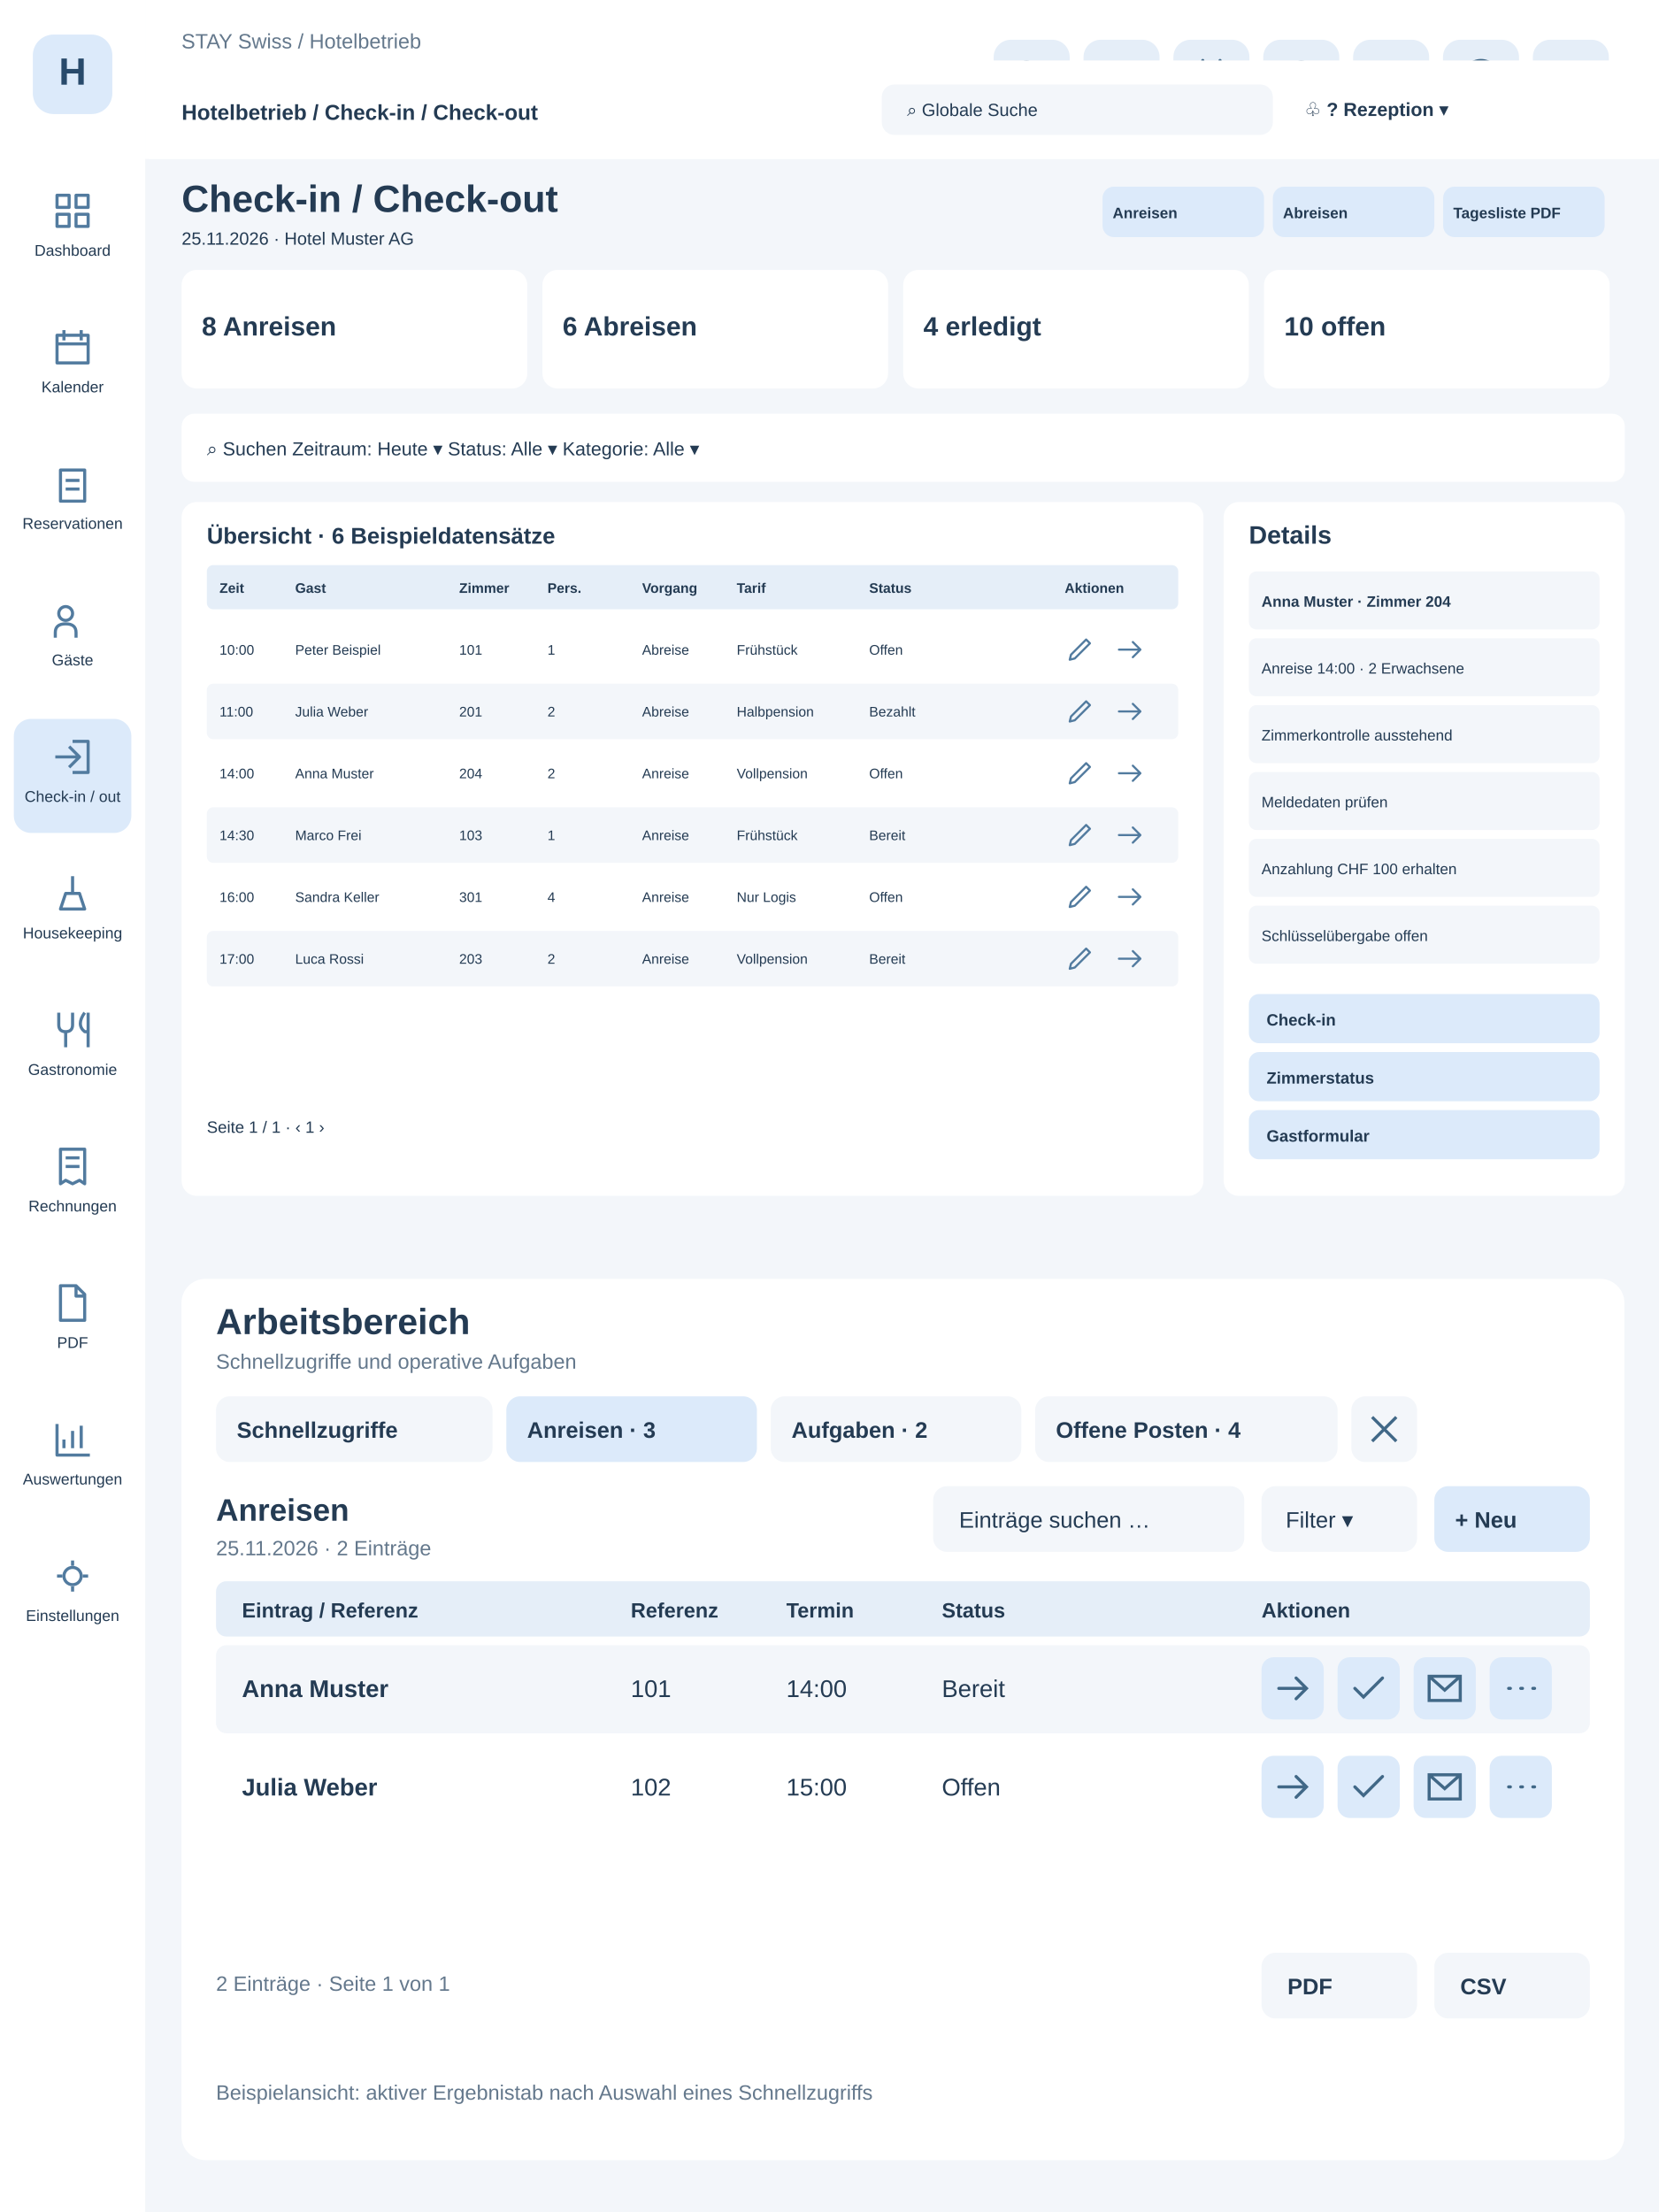
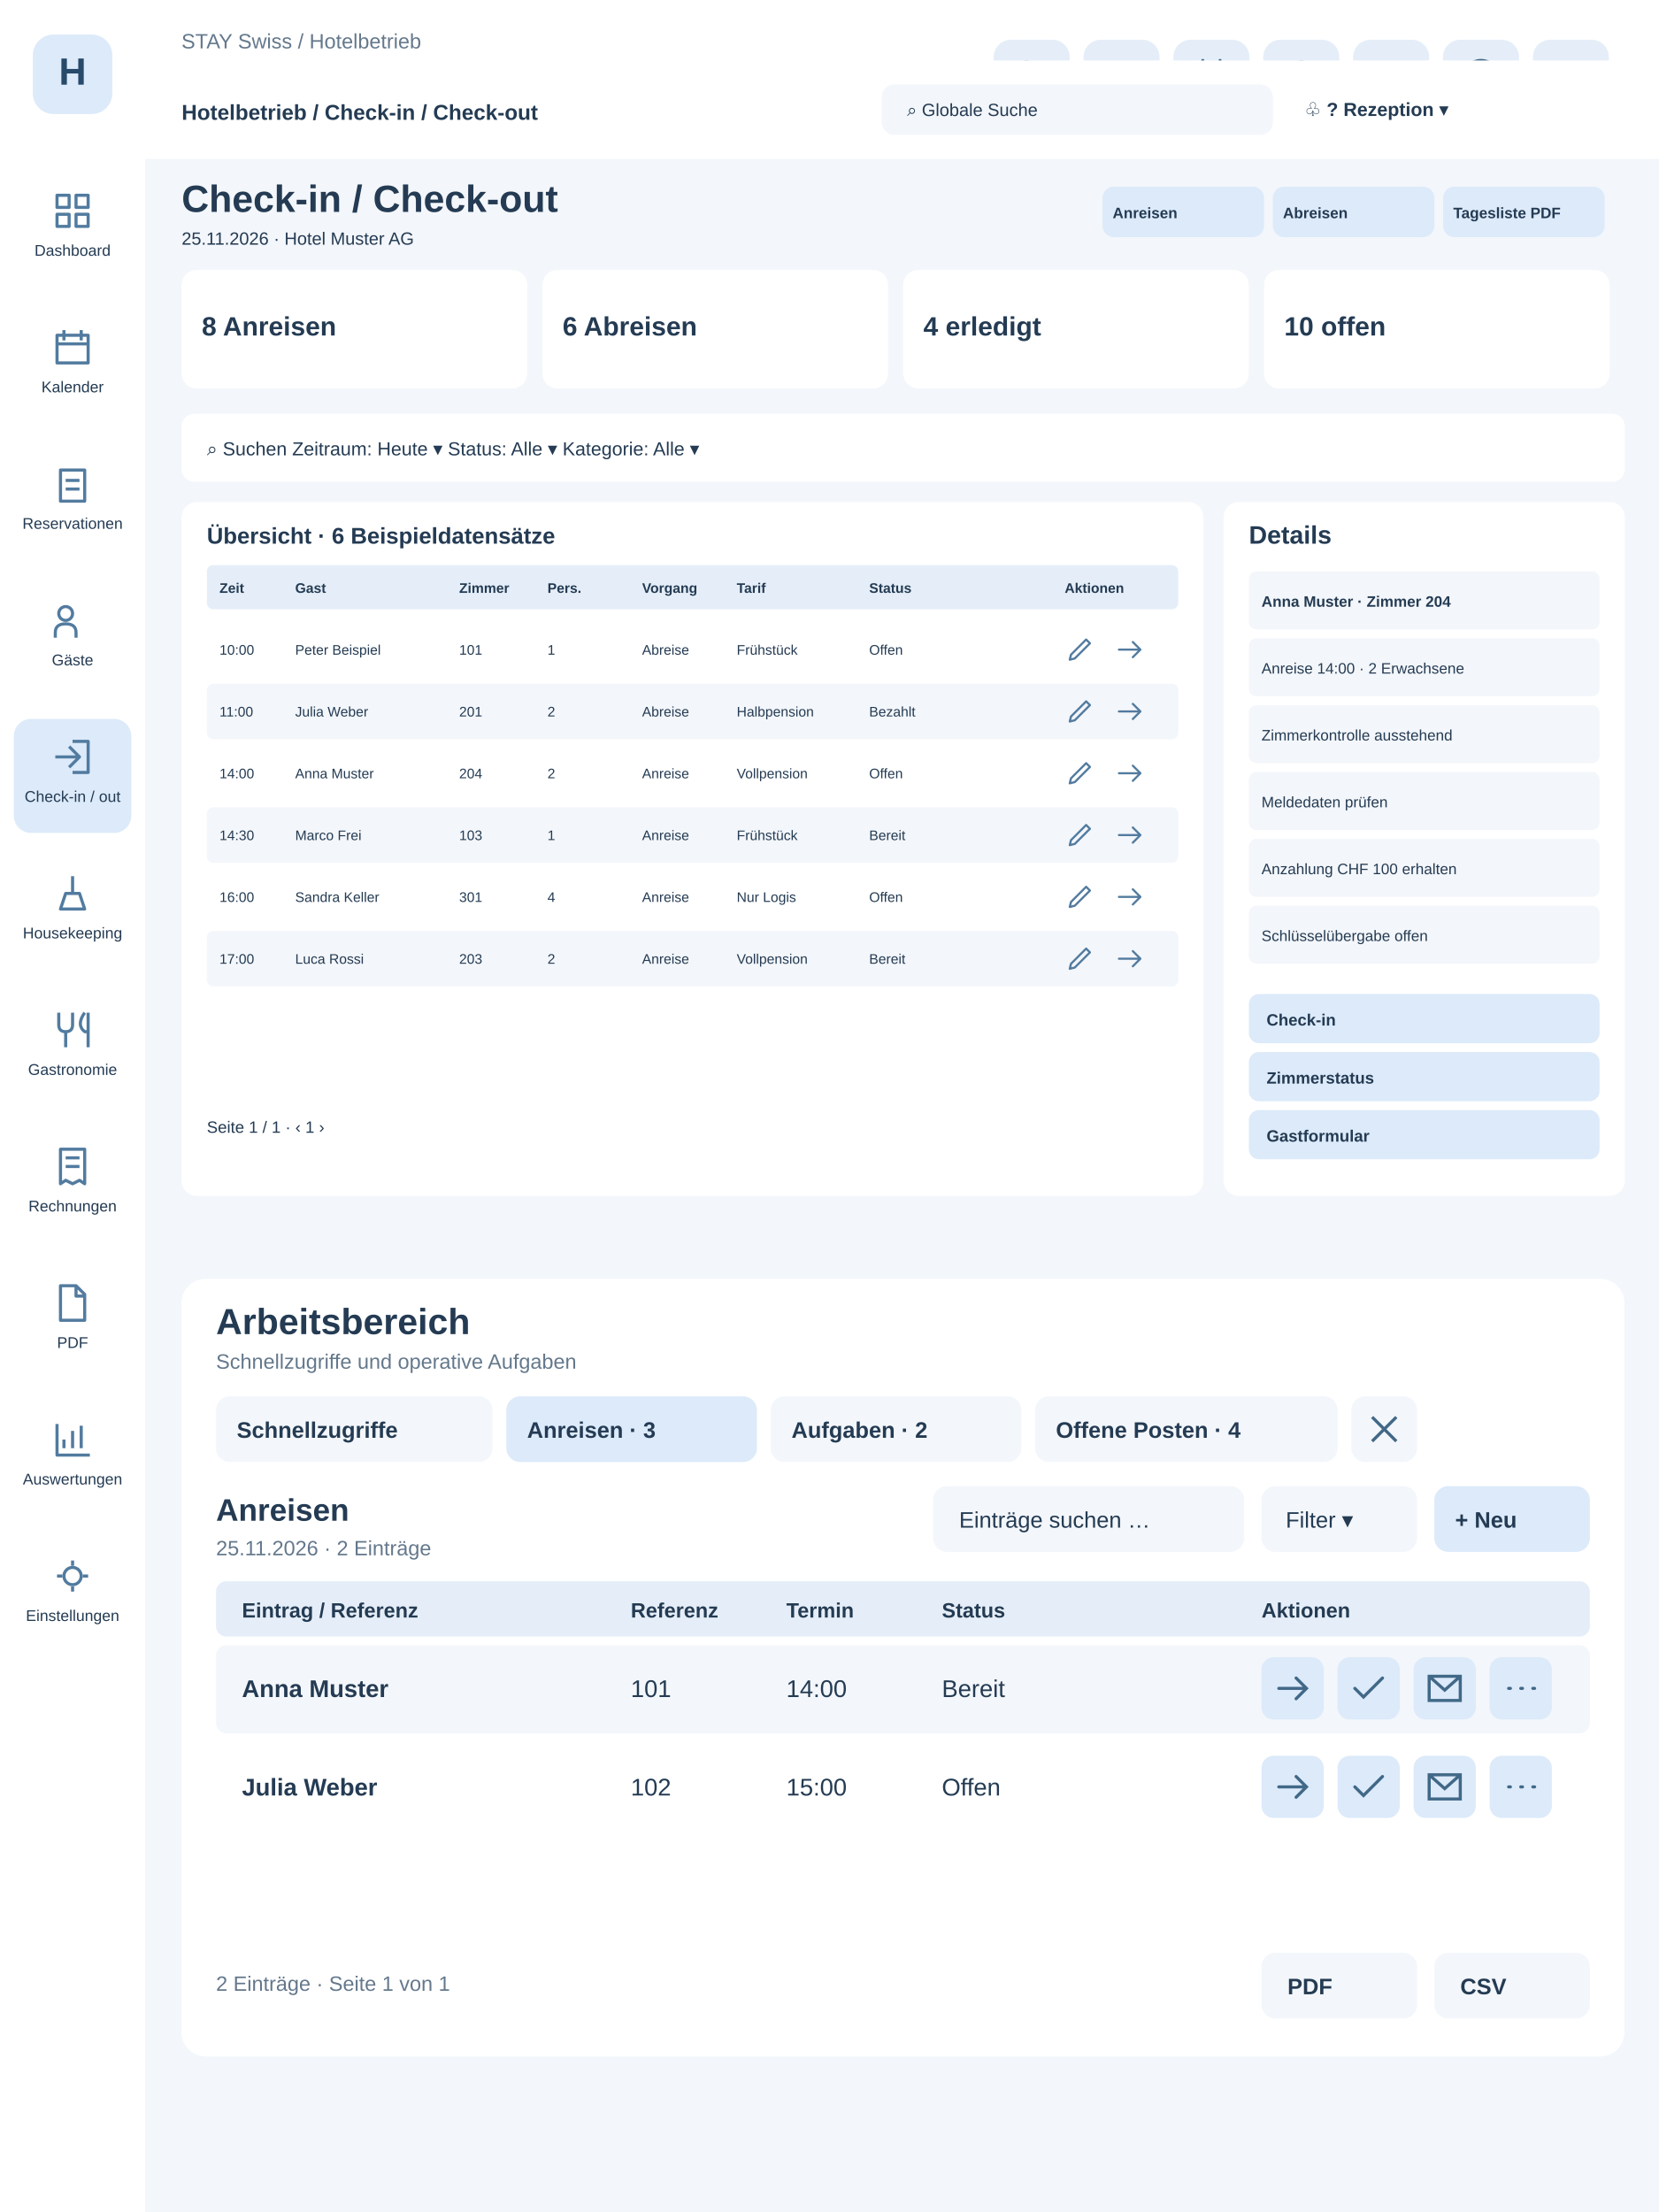
<svg xmlns="http://www.w3.org/2000/svg" width="960" height="1280" viewBox="0 0 960 1280">
  <style>.nav:hover rect,.quick:hover rect{fill:#c5dff4}</style>
  <rect width="960" height="1280" fill="#f3f6fa" />
  <rect width="84" height="1280" fill="#fff" />
  <rect x="19" y="20" width="46" height="46" rx="12" fill="#dceafa" />
  <text x="42" y="49" text-anchor="middle" font-family="Arial" font-weight="700" font-size="22" fill="#284a6b">H</text>
  <g class="nav" tabindex="0">
    <rect x="8" y="100" width="68" height="66" rx="10" fill="#fff" />
    <g transform="translate(30,110)" stroke="#527b9f" stroke-width="1.8" fill="none" stroke-linejoin="round">
      <path d="M3 3h7v7H3zM14 3h7v7h-7zM3 14h7v7H3zM14 14h7v7h-7z" />
    </g>
    <text x="42" y="148" text-anchor="middle" font-family="Arial" font-size="9" fill="#243b53">Dashboard</text>
  </g>
  <g class="nav" tabindex="0">
    <rect x="8" y="179" width="68" height="66" rx="10" fill="#fff" />
    <g transform="translate(30,189)" stroke="#527b9f" stroke-width="1.8" fill="none" stroke-linejoin="round">
      <path d="M3 5h18v16H3zM7 2v6M17 2v6M3 10h18" />
    </g>
    <text x="42" y="227" text-anchor="middle" font-family="Arial" font-size="9" fill="#243b53">Kalender</text>
  </g>
  <g class="nav" tabindex="0">
    <rect x="8" y="258" width="68" height="66" rx="10" fill="#fff" />
    <g transform="translate(30,268)" stroke="#527b9f" stroke-width="1.8" fill="none" stroke-linejoin="round">
      <path d="M5 4h14v18H5zM8 10h8M8 15h8" />
    </g>
    <text x="42" y="306" text-anchor="middle" font-family="Arial" font-size="9" fill="#243b53">Reservationen</text>
  </g>
  <g class="nav" tabindex="0">
    <rect x="8" y="337" width="68" height="66" rx="10" fill="#fff" />
    <g transform="translate(30,347)" stroke="#527b9f" stroke-width="1.8" fill="none" stroke-linejoin="round">
      <path d="M8 12a4 4 0 1 0 0-8a4 4 0 1 0 0 8M2 22v-3q0-5 6-5t6 5v3" />
    </g>
    <text x="42" y="385" text-anchor="middle" font-family="Arial" font-size="9" fill="#243b53">Gäste</text>
  </g>
  <g class="nav" tabindex="0">
    <rect x="8" y="416" width="68" height="66" rx="10" fill="#dceafa" />
    <g transform="translate(30,426)" stroke="#527b9f" stroke-width="1.8" fill="none" stroke-linejoin="round">
      <path d="M12 3h9v18h-9M2 12h14M10 6l6 6-6 6" />
    </g>
    <text x="42" y="464" text-anchor="middle" font-family="Arial" font-size="9" fill="#243b53">Check-in / out</text>
  </g>
  <g class="nav" tabindex="0">
    <rect x="8" y="495" width="68" height="66" rx="10" fill="#fff" />
    <g transform="translate(30,505)" stroke="#527b9f" stroke-width="1.8" fill="none" stroke-linejoin="round">
      <path d="M5 21h14l-3-9H8zM12 12V2" />
    </g>
    <text x="42" y="543" text-anchor="middle" font-family="Arial" font-size="9" fill="#243b53">Housekeeping</text>
  </g>
  <g class="nav" tabindex="0">
    <rect x="8" y="574" width="68" height="66" rx="10" fill="#fff" />
    <g transform="translate(30,584)" stroke="#527b9f" stroke-width="1.8" fill="none" stroke-linejoin="round">
      <path d="M4 2v7q0 4 4 4t4-4V2M8 13v9M19 2q-5 7 0 11h2M21 2v20" />
    </g>
    <text x="42" y="622" text-anchor="middle" font-family="Arial" font-size="9" fill="#243b53">Gastronomie</text>
  </g>
  <g class="nav" tabindex="0">
    <rect x="8" y="653" width="68" height="66" rx="10" fill="#fff" />
    <g transform="translate(30,663)" stroke="#527b9f" stroke-width="1.8" fill="none" stroke-linejoin="round">
      <path d="M5 2h14v20l-3-2-4 2-4-2-3 2zM8 7h8M8 12h8" />
    </g>
    <text x="42" y="701" text-anchor="middle" font-family="Arial" font-size="9" fill="#243b53">Rechnungen</text>
  </g>
  <g class="nav" tabindex="0">
    <rect x="8" y="732" width="68" height="66" rx="10" fill="#fff" />
    <g transform="translate(30,742)" stroke="#527b9f" stroke-width="1.8" fill="none" stroke-linejoin="round">
      <path d="M5 2h9l5 5v15H5zM14 2v6h5" />
    </g>
    <text x="42" y="780" text-anchor="middle" font-family="Arial" font-size="9" fill="#243b53">PDF</text>
  </g>
  <g class="nav" tabindex="0">
    <rect x="8" y="811" width="68" height="66" rx="10" fill="#fff" />
    <g transform="translate(30,821)" stroke="#527b9f" stroke-width="1.8" fill="none" stroke-linejoin="round">
      <path d="M3 3v18h19M7 17v-5M12 17V7M17 17V4" />
    </g>
    <text x="42" y="859" text-anchor="middle" font-family="Arial" font-size="9" fill="#243b53">Auswertungen</text>
  </g>
  <g class="nav" tabindex="0">
    <rect x="8" y="890" width="68" height="66" rx="10" fill="#fff" />
    <g transform="translate(30,900)" stroke="#527b9f" stroke-width="1.8" fill="none" stroke-linejoin="round">
      <path d="M12 3v3M12 18v3M3 12h3M18 12h3M12 7a5 5 0 1 0 0 10a5 5 0 1 0 0-10" />
    </g>
    <text x="42" y="938" text-anchor="middle" font-family="Arial" font-size="9" fill="#243b53">Einstellungen</text>
  </g>
  <rect x="84" width="876" height="92" fill="#fff" />
  <text x="105" y="28" font-family="Arial" font-size="12" fill="#64788c">STAY Swiss / Hotelbetrieb</text>
  <text x="105" y="58" font-family="Arial" font-size="23" font-weight="700" fill="#243b53">Check-in / Check-out</text>
  <g class="quick" tabindex="0">
    <rect x="575" y="23" width="44" height="44" rx="10" fill="#e5eef8" />
    <g transform="translate(585,33)" stroke="#416887" stroke-width="1.8" fill="none" stroke-linecap="round" stroke-linejoin="round">
      <path d="M14 14l6 6M15 9a6 6 0 1 0-12 0a6 6 0 1 0 12 0" />
    </g>
  </g>
  <g class="quick" tabindex="0">
    <rect x="627" y="23" width="44" height="44" rx="10" fill="#e5eef8" />
    <g transform="translate(637,33)" stroke="#416887" stroke-width="1.8" fill="none" stroke-linecap="round" stroke-linejoin="round">
      <path d="M12 5v14M5 12h14" />
    </g>
  </g>
  <g class="quick" tabindex="0">
    <rect x="679" y="23" width="44" height="44" rx="10" fill="#e5eef8" />
    <g transform="translate(689,33)" stroke="#416887" stroke-width="1.8" fill="none" stroke-linecap="round" stroke-linejoin="round">
      <path d="M3 5h18v16H3zM7 2v6M17 2v6M3 10h18" />
    </g>
  </g>
  <g class="quick" tabindex="0">
    <rect x="731" y="23" width="44" height="44" rx="10" fill="#e5eef8" />
    <g transform="translate(741,33)" stroke="#416887" stroke-width="1.8" fill="none" stroke-linecap="round" stroke-linejoin="round">
      <path d="M12 3a7 7 0 0 0-7 7v5l-2 3h18l-2-3v-5a7 7 0 0 0-7-7M9 21h6" />
    </g>
  </g>
  <g class="quick" tabindex="0">
    <rect x="783" y="23" width="44" height="44" rx="10" fill="#e5eef8" />
    <g transform="translate(793,33)" stroke="#416887" stroke-width="1.8" fill="none" stroke-linecap="round" stroke-linejoin="round">
      <path d="M4 4h16v16H4zM8 4v6h8V4" />
    </g>
  </g>
  <g class="quick" tabindex="0">
    <rect x="835" y="23" width="44" height="44" rx="10" fill="#e5eef8" />
    <g transform="translate(845,33)" stroke="#416887" stroke-width="1.8" fill="none" stroke-linecap="round" stroke-linejoin="round">
      <path d="M12 2a10 10 0 1 0 0 20a10 10 0 1 0 0-20M9 8q3-4 6 0q1 3-3 5v2M12 18h.1" />
    </g>
  </g>
  <g class="quick" tabindex="0">
    <rect x="887" y="23" width="44" height="44" rx="10" fill="#e5eef8" />
    <g transform="translate(897,33)" stroke="#416887" stroke-width="1.8" fill="none" stroke-linecap="round" stroke-linejoin="round">
      <path d="M8 12a4 4 0 1 0 0-8a4 4 0 1 0 0 8M2 22v-3q0-5 6-5t6 5v3" />
    </g>
  </g>
  <g transform="translate(-92,35) scale(.73)">
    <rect x="244" y="0" width="1196" height="78" fill="#fff" rx="0" />
    <text x="270" y="47" font-family="Arial,sans-serif" font-size="17" font-weight="700" fill="#243b53">Hotelbetrieb / Check-in / Check-out</text>
    <rect x="825" y="19" width="310" height="40" fill="#f3f6fa" rx="10" />
    <text x="845" y="44" font-family="Arial,sans-serif" font-size="14" font-weight="400" fill="#243b53">⌕  Globale Suche</text>
    <text x="1160" y="44" font-family="Arial,sans-serif" font-size="15" font-weight="700" fill="#243b53">♧     ?     Rezeption ▾</text>
    <text x="270" y="120" font-family="Arial,sans-serif" font-size="30" font-weight="700" fill="#243b53">Check-in / Check-out</text>
    <text x="270" y="146" font-family="Arial,sans-serif" font-size="14" font-weight="400" fill="#243b53">25.11.2026 · Hotel Muster AG</text>
    <rect x="1000" y="100" width="128" height="40" fill="#dceafa" rx="9" />
    <text x="1008" y="125" font-family="Arial,sans-serif" font-size="12" font-weight="700" fill="#243b53">Anreisen</text>
    <rect x="1135" y="100" width="128" height="40" fill="#dceafa" rx="9" />
    <text x="1143" y="125" font-family="Arial,sans-serif" font-size="12" font-weight="700" fill="#243b53">Abreisen</text>
    <rect x="1270" y="100" width="128" height="40" fill="#dceafa" rx="9" />
    <text x="1278" y="125" font-family="Arial,sans-serif" font-size="12" font-weight="700" fill="#243b53">Tagesliste PDF</text>
    <rect x="270" y="166" width="274" height="94" fill="#fff" rx="12" />
    <text x="286" y="218" font-family="Arial,sans-serif" font-size="21" font-weight="700" fill="#243b53">8 Anreisen</text>
    <rect x="556" y="166" width="274" height="94" fill="#fff" rx="12" />
    <text x="572" y="218" font-family="Arial,sans-serif" font-size="21" font-weight="700" fill="#243b53">6 Abreisen</text>
    <rect x="842" y="166" width="274" height="94" fill="#fff" rx="12" />
    <text x="858" y="218" font-family="Arial,sans-serif" font-size="21" font-weight="700" fill="#243b53">4 erledigt</text>
    <rect x="1128" y="166" width="274" height="94" fill="#fff" rx="12" />
    <text x="1144" y="218" font-family="Arial,sans-serif" font-size="21" font-weight="700" fill="#243b53">10 offen</text>
    <rect x="270" y="280" width="1144" height="54" fill="#fff" rx="10" />
    <text x="290" y="313" font-family="Arial,sans-serif" font-size="15" font-weight="400" fill="#243b53">⌕  Suchen                 Zeitraum: Heute ▾                 Status: Alle ▾                 Kategorie: Alle ▾</text>
    <rect x="270" y="350" width="810" height="550" fill="#fff" rx="12" />
    <rect x="1096" y="350" width="318" height="550" fill="#fff" rx="12" />
    <text x="290" y="383" font-family="Arial,sans-serif" font-size="18" font-weight="700" fill="#243b53">Übersicht · 6 Beispieldatensätze</text>
    <rect x="290" y="400" width="770" height="35" fill="#e5eef8" rx="5" />
    <text x="300" y="422" font-family="Arial,sans-serif" font-size="11" font-weight="700" fill="#243b53">Zeit</text>
    <text x="360" y="422" font-family="Arial,sans-serif" font-size="11" font-weight="700" fill="#243b53">Gast</text>
    <text x="490" y="422" font-family="Arial,sans-serif" font-size="11" font-weight="700" fill="#243b53">Zimmer</text>
    <text x="560" y="422" font-family="Arial,sans-serif" font-size="11" font-weight="700" fill="#243b53">Pers.</text>
    <text x="635" y="422" font-family="Arial,sans-serif" font-size="11" font-weight="700" fill="#243b53">Vorgang</text>
    <text x="710" y="422" font-family="Arial,sans-serif" font-size="11" font-weight="700" fill="#243b53">Tarif</text>
    <text x="815" y="422" font-family="Arial,sans-serif" font-size="11" font-weight="700" fill="#243b53">Status</text>
    <text x="970" y="422" font-family="Arial,sans-serif" font-size="11" font-weight="700" fill="#243b53">Aktionen</text>
    <rect x="290" y="445" width="770" height="44" fill="#fff" rx="5" />
    <text x="300" y="471" font-family="Arial,sans-serif" font-size="11" font-weight="400" fill="#243b53">10:00</text>
    <text x="360" y="471" font-family="Arial,sans-serif" font-size="11" font-weight="400" fill="#243b53">Peter Beispiel</text>
    <text x="490" y="471" font-family="Arial,sans-serif" font-size="11" font-weight="400" fill="#243b53">101</text>
    <text x="560" y="471" font-family="Arial,sans-serif" font-size="11" font-weight="400" fill="#243b53">1</text>
    <text x="635" y="471" font-family="Arial,sans-serif" font-size="11" font-weight="400" fill="#243b53">Abreise</text>
    <text x="710" y="471" font-family="Arial,sans-serif" font-size="11" font-weight="400" fill="#243b53">Frühstück</text>
    <text x="815" y="471" font-family="Arial,sans-serif" font-size="11" font-weight="400" fill="#243b53">Offen</text>
    <g transform="translate(970,455)" fill="none" stroke="#527b9f" stroke-width="1.7" stroke-linejoin="round" stroke-linecap="round">
      <path d="M4 20l4-1 12-12-3-3L5 16z" />
    </g>
    <g transform="translate(1010,455)" fill="none" stroke="#527b9f" stroke-width="1.7" stroke-linejoin="round" stroke-linecap="round">
      <path d="M3 12h17M14 6l6 6-6 6" />
    </g>
    <rect x="290" y="494" width="770" height="44" fill="#f3f6fa" rx="5" />
    <text x="300" y="520" font-family="Arial,sans-serif" font-size="11" font-weight="400" fill="#243b53">11:00</text>
    <text x="360" y="520" font-family="Arial,sans-serif" font-size="11" font-weight="400" fill="#243b53">Julia Weber</text>
    <text x="490" y="520" font-family="Arial,sans-serif" font-size="11" font-weight="400" fill="#243b53">201</text>
    <text x="560" y="520" font-family="Arial,sans-serif" font-size="11" font-weight="400" fill="#243b53">2</text>
    <text x="635" y="520" font-family="Arial,sans-serif" font-size="11" font-weight="400" fill="#243b53">Abreise</text>
    <text x="710" y="520" font-family="Arial,sans-serif" font-size="11" font-weight="400" fill="#243b53">Halbpension</text>
    <text x="815" y="520" font-family="Arial,sans-serif" font-size="11" font-weight="400" fill="#243b53">Bezahlt</text>
    <g transform="translate(970,504)" fill="none" stroke="#527b9f" stroke-width="1.7" stroke-linejoin="round" stroke-linecap="round">
      <path d="M4 20l4-1 12-12-3-3L5 16z" />
    </g>
    <g transform="translate(1010,504)" fill="none" stroke="#527b9f" stroke-width="1.7" stroke-linejoin="round" stroke-linecap="round">
      <path d="M3 12h17M14 6l6 6-6 6" />
    </g>
    <rect x="290" y="543" width="770" height="44" fill="#fff" rx="5" />
    <text x="300" y="569" font-family="Arial,sans-serif" font-size="11" font-weight="400" fill="#243b53">14:00</text>
    <text x="360" y="569" font-family="Arial,sans-serif" font-size="11" font-weight="400" fill="#243b53">Anna Muster</text>
    <text x="490" y="569" font-family="Arial,sans-serif" font-size="11" font-weight="400" fill="#243b53">204</text>
    <text x="560" y="569" font-family="Arial,sans-serif" font-size="11" font-weight="400" fill="#243b53">2</text>
    <text x="635" y="569" font-family="Arial,sans-serif" font-size="11" font-weight="400" fill="#243b53">Anreise</text>
    <text x="710" y="569" font-family="Arial,sans-serif" font-size="11" font-weight="400" fill="#243b53">Vollpension</text>
    <text x="815" y="569" font-family="Arial,sans-serif" font-size="11" font-weight="400" fill="#243b53">Offen</text>
    <g transform="translate(970,553)" fill="none" stroke="#527b9f" stroke-width="1.7" stroke-linejoin="round" stroke-linecap="round">
      <path d="M4 20l4-1 12-12-3-3L5 16z" />
    </g>
    <g transform="translate(1010,553)" fill="none" stroke="#527b9f" stroke-width="1.7" stroke-linejoin="round" stroke-linecap="round">
      <path d="M3 12h17M14 6l6 6-6 6" />
    </g>
    <rect x="290" y="592" width="770" height="44" fill="#f3f6fa" rx="5" />
    <text x="300" y="618" font-family="Arial,sans-serif" font-size="11" font-weight="400" fill="#243b53">14:30</text>
    <text x="360" y="618" font-family="Arial,sans-serif" font-size="11" font-weight="400" fill="#243b53">Marco Frei</text>
    <text x="490" y="618" font-family="Arial,sans-serif" font-size="11" font-weight="400" fill="#243b53">103</text>
    <text x="560" y="618" font-family="Arial,sans-serif" font-size="11" font-weight="400" fill="#243b53">1</text>
    <text x="635" y="618" font-family="Arial,sans-serif" font-size="11" font-weight="400" fill="#243b53">Anreise</text>
    <text x="710" y="618" font-family="Arial,sans-serif" font-size="11" font-weight="400" fill="#243b53">Frühstück</text>
    <text x="815" y="618" font-family="Arial,sans-serif" font-size="11" font-weight="400" fill="#243b53">Bereit</text>
    <g transform="translate(970,602)" fill="none" stroke="#527b9f" stroke-width="1.7" stroke-linejoin="round" stroke-linecap="round">
      <path d="M4 20l4-1 12-12-3-3L5 16z" />
    </g>
    <g transform="translate(1010,602)" fill="none" stroke="#527b9f" stroke-width="1.7" stroke-linejoin="round" stroke-linecap="round">
      <path d="M3 12h17M14 6l6 6-6 6" />
    </g>
    <rect x="290" y="641" width="770" height="44" fill="#fff" rx="5" />
    <text x="300" y="667" font-family="Arial,sans-serif" font-size="11" font-weight="400" fill="#243b53">16:00</text>
    <text x="360" y="667" font-family="Arial,sans-serif" font-size="11" font-weight="400" fill="#243b53">Sandra Keller</text>
    <text x="490" y="667" font-family="Arial,sans-serif" font-size="11" font-weight="400" fill="#243b53">301</text>
    <text x="560" y="667" font-family="Arial,sans-serif" font-size="11" font-weight="400" fill="#243b53">4</text>
    <text x="635" y="667" font-family="Arial,sans-serif" font-size="11" font-weight="400" fill="#243b53">Anreise</text>
    <text x="710" y="667" font-family="Arial,sans-serif" font-size="11" font-weight="400" fill="#243b53">Nur Logis</text>
    <text x="815" y="667" font-family="Arial,sans-serif" font-size="11" font-weight="400" fill="#243b53">Offen</text>
    <g transform="translate(970,651)" fill="none" stroke="#527b9f" stroke-width="1.7" stroke-linejoin="round" stroke-linecap="round">
      <path d="M4 20l4-1 12-12-3-3L5 16z" />
    </g>
    <g transform="translate(1010,651)" fill="none" stroke="#527b9f" stroke-width="1.7" stroke-linejoin="round" stroke-linecap="round">
      <path d="M3 12h17M14 6l6 6-6 6" />
    </g>
    <rect x="290" y="690" width="770" height="44" fill="#f3f6fa" rx="5" />
    <text x="300" y="716" font-family="Arial,sans-serif" font-size="11" font-weight="400" fill="#243b53">17:00</text>
    <text x="360" y="716" font-family="Arial,sans-serif" font-size="11" font-weight="400" fill="#243b53">Luca Rossi</text>
    <text x="490" y="716" font-family="Arial,sans-serif" font-size="11" font-weight="400" fill="#243b53">203</text>
    <text x="560" y="716" font-family="Arial,sans-serif" font-size="11" font-weight="400" fill="#243b53">2</text>
    <text x="635" y="716" font-family="Arial,sans-serif" font-size="11" font-weight="400" fill="#243b53">Anreise</text>
    <text x="710" y="716" font-family="Arial,sans-serif" font-size="11" font-weight="400" fill="#243b53">Vollpension</text>
    <text x="815" y="716" font-family="Arial,sans-serif" font-size="11" font-weight="400" fill="#243b53">Bereit</text>
    <g transform="translate(970,700)" fill="none" stroke="#527b9f" stroke-width="1.7" stroke-linejoin="round" stroke-linecap="round">
      <path d="M4 20l4-1 12-12-3-3L5 16z" />
    </g>
    <g transform="translate(1010,700)" fill="none" stroke="#527b9f" stroke-width="1.7" stroke-linejoin="round" stroke-linecap="round">
      <path d="M3 12h17M14 6l6 6-6 6" />
    </g>
    <text x="290" y="850" font-family="Arial,sans-serif" font-size="13" font-weight="400" fill="#243b53">Seite 1 / 1 · ‹  1  ›</text>
    <text x="1116" y="383" font-family="Arial,sans-serif" font-size="20" font-weight="700" fill="#243b53">Details</text>
    <rect x="1116" y="405" width="278" height="46" fill="#f3f6fa" rx="6" />
    <text x="1126" y="433" font-family="Arial,sans-serif" font-size="12" font-weight="700" fill="#243b53">Anna Muster · Zimmer 204</text>
    <rect x="1116" y="458" width="278" height="46" fill="#f3f6fa" rx="6" />
    <text x="1126" y="486" font-family="Arial,sans-serif" font-size="12" font-weight="400" fill="#243b53">Anreise 14:00 · 2 Erwachsene</text>
    <rect x="1116" y="511" width="278" height="46" fill="#f3f6fa" rx="6" />
    <text x="1126" y="539" font-family="Arial,sans-serif" font-size="12" font-weight="400" fill="#243b53">Zimmerkontrolle ausstehend</text>
    <rect x="1116" y="564" width="278" height="46" fill="#f3f6fa" rx="6" />
    <text x="1126" y="592" font-family="Arial,sans-serif" font-size="12" font-weight="400" fill="#243b53">Meldedaten prüfen</text>
    <rect x="1116" y="617" width="278" height="46" fill="#f3f6fa" rx="6" />
    <text x="1126" y="645" font-family="Arial,sans-serif" font-size="12" font-weight="400" fill="#243b53">Anzahlung CHF 100 erhalten</text>
    <rect x="1116" y="670" width="278" height="46" fill="#f3f6fa" rx="6" />
    <text x="1126" y="698" font-family="Arial,sans-serif" font-size="12" font-weight="400" fill="#243b53">Schlüsselübergabe offen</text>
    <rect x="1116" y="740" width="278" height="39" fill="#dceafa" rx="8" />
    <text x="1130" y="765" font-family="Arial,sans-serif" font-size="13" font-weight="700" fill="#243b53">Check-in</text>
    <rect x="1116" y="786" width="278" height="39" fill="#dceafa" rx="8" />
    <text x="1130" y="811" font-family="Arial,sans-serif" font-size="13" font-weight="700" fill="#243b53">Zimmerstatus</text>
    <rect x="1116" y="832" width="278" height="39" fill="#dceafa" rx="8" />
    <text x="1130" y="857" font-family="Arial,sans-serif" font-size="13" font-weight="700" fill="#243b53">Gastformular</text>
  </g>
-   <rect x="105" y="740" width="835" height="510" rx="14" fill="#fff" />
+   <rect x="105" y="740" width="835" height="450" rx="14" fill="#fff" />
  <text x="125" y="772" font-family="Arial" font-size="21" font-weight="700" fill="#243b53">Arbeitsbereich</text>
  <text x="125" y="792" font-family="Arial" font-size="12" font-weight="400" fill="#64788c">Schnellzugriffe und operative Aufgaben</text>
  <g tabindex="0">
    <rect x="125" y="808" width="160" height="38" rx="8" fill="#f3f6fa" />
    <text x="137" y="832" font-family="Arial" font-size="13" font-weight="700" fill="#243b53">Schnellzugriffe</text>
  </g>
  <g tabindex="0">
    <rect x="293" y="808" width="145" height="38" rx="8" fill="#dceafa" />
    <text x="305" y="832" font-family="Arial" font-size="13" font-weight="700" fill="#243b53">Anreisen · 3</text>
  </g>
  <g tabindex="0">
    <rect x="446" y="808" width="145" height="38" rx="8" fill="#f3f6fa" />
    <text x="458" y="832" font-family="Arial" font-size="13" font-weight="700" fill="#243b53">Aufgaben · 2</text>
  </g>
  <g tabindex="0">
    <rect x="599" y="808" width="175" height="38" rx="8" fill="#f3f6fa" />
    <text x="611" y="832" font-family="Arial" font-size="13" font-weight="700" fill="#243b53">Offene Posten · 4</text>
  </g>
  <g>
    <rect x="782" y="808" width="38" height="38" rx="8" fill="#f3f6fa" />
    <path d="M794 820l14 14m0-14l-14 14" stroke="#416887" stroke-width="1.8" />
  </g>
  <text x="125" y="880" font-family="Arial" font-size="18" font-weight="700" fill="#243b53">Anreisen</text>
  <text x="125" y="900" font-family="Arial" font-size="12" font-weight="400" fill="#64788c">25.11.2026 · 2 Einträge</text>
  <rect x="540" y="860" width="180" height="38" rx="8" fill="#f3f6fa" />
  <text x="555" y="884" font-family="Arial" font-size="13" font-weight="400" fill="#243b53">Einträge suchen …</text>
  <rect x="730" y="860" width="90" height="38" rx="8" fill="#f3f6fa" />
  <text x="744" y="884" font-family="Arial" font-size="13" font-weight="400" fill="#243b53">Filter ▾</text>
  <rect x="830" y="860" width="90" height="38" rx="8" fill="#dceafa" />
  <text x="842" y="884" font-family="Arial" font-size="13" font-weight="700" fill="#243b53">+ Neu</text>
  <rect x="125" y="915" width="795" height="32" rx="6" fill="#e5eef8" />
  <text x="140" y="936" font-family="Arial" font-size="12" font-weight="700" fill="#243b53">Eintrag / Referenz</text>
  <text x="365" y="936" font-family="Arial" font-size="12" font-weight="700" fill="#243b53">Referenz</text>
  <text x="455" y="936" font-family="Arial" font-size="12" font-weight="700" fill="#243b53">Termin</text>
  <text x="545" y="936" font-family="Arial" font-size="12" font-weight="700" fill="#243b53">Status</text>
  <text x="730" y="936" font-family="Arial" font-size="12" font-weight="700" fill="#243b53">Aktionen</text>
  <rect x="125" y="952" width="795" height="51" rx="6" fill="#f3f6fa" />
  <text x="140" y="982" font-family="Arial" font-size="14" font-weight="700" fill="#243b53">Anna Muster</text>
  <text x="365" y="982" font-family="Arial" font-size="14" font-weight="400" fill="#243b53">101</text>
  <text x="455" y="982" font-family="Arial" font-size="14" font-weight="400" fill="#243b53">14:00</text>
  <text x="545" y="982" font-family="Arial" font-size="14" font-weight="400" fill="#243b53">Bereit</text>
  <g tabindex="0">
    <rect x="730" y="959" width="36" height="36" rx="7" fill="#dceafa" />
    <g transform="translate(736,965)" stroke="#416887" stroke-width="1.8" stroke-linecap="round" fill="none">
      <path d="M4 12h16M14 6l6 6-6 6" />
    </g>
  </g>
  <g tabindex="0">
    <rect x="774" y="959" width="36" height="36" rx="7" fill="#dceafa" />
    <g transform="translate(780,965)" stroke="#416887" stroke-width="1.8" stroke-linecap="round" fill="none">
      <path d="M4 12l5 5L20 6" />
    </g>
  </g>
  <g tabindex="0">
    <rect x="818" y="959" width="36" height="36" rx="7" fill="#dceafa" />
    <g transform="translate(824,965)" stroke="#416887" stroke-width="1.8" stroke-linecap="round" fill="none">
      <path d="M3 5h18v14H3zM3 5l9 8 9-8" />
    </g>
  </g>
  <g tabindex="0">
    <rect x="862" y="959" width="36" height="36" rx="7" fill="#dceafa" />
    <g transform="translate(868,965)" stroke="#416887" stroke-width="1.8" stroke-linecap="round" fill="none">
      <path d="M5 12h1M12 12h1M19 12h1" />
    </g>
  </g>
  <rect x="125" y="1009" width="795" height="51" rx="6" fill="#fff" />
  <text x="140" y="1039" font-family="Arial" font-size="14" font-weight="700" fill="#243b53">Julia Weber</text>
  <text x="365" y="1039" font-family="Arial" font-size="14" font-weight="400" fill="#243b53">102</text>
  <text x="455" y="1039" font-family="Arial" font-size="14" font-weight="400" fill="#243b53">15:00</text>
  <text x="545" y="1039" font-family="Arial" font-size="14" font-weight="400" fill="#243b53">Offen</text>
  <g tabindex="0">
    <rect x="730" y="1016" width="36" height="36" rx="7" fill="#dceafa" />
    <g transform="translate(736,1022)" stroke="#416887" stroke-width="1.8" stroke-linecap="round" fill="none">
      <path d="M4 12h16M14 6l6 6-6 6" />
    </g>
  </g>
  <g tabindex="0">
    <rect x="774" y="1016" width="36" height="36" rx="7" fill="#dceafa" />
    <g transform="translate(780,1022)" stroke="#416887" stroke-width="1.8" stroke-linecap="round" fill="none">
      <path d="M4 12l5 5L20 6" />
    </g>
  </g>
  <g tabindex="0">
    <rect x="818" y="1016" width="36" height="36" rx="7" fill="#dceafa" />
    <g transform="translate(824,1022)" stroke="#416887" stroke-width="1.8" stroke-linecap="round" fill="none">
      <path d="M3 5h18v14H3zM3 5l9 8 9-8" />
    </g>
  </g>
  <g tabindex="0">
    <rect x="862" y="1016" width="36" height="36" rx="7" fill="#dceafa" />
    <g transform="translate(868,1022)" stroke="#416887" stroke-width="1.8" stroke-linecap="round" fill="none">
      <path d="M5 12h1M12 12h1M19 12h1" />
    </g>
  </g>
  <text x="125" y="1152" font-family="Arial" font-size="12" font-weight="400" fill="#64788c">2 Einträge · Seite 1 von 1</text>
  <rect x="730" y="1130" width="90" height="38" rx="8" fill="#f3f6fa" />
  <text x="745" y="1154" font-family="Arial" font-size="13" font-weight="700" fill="#243b53">PDF</text>
  <rect x="830" y="1130" width="90" height="38" rx="8" fill="#f3f6fa" />
  <text x="845" y="1154" font-family="Arial" font-size="13" font-weight="700" fill="#243b53">CSV</text>
-   <text x="125" y="1215" font-family="Arial" font-size="12" font-weight="400" fill="#64788c">Beispielansicht: aktiver Ergebnistab nach Auswahl eines Schnellzugriffs</text>
</svg>
